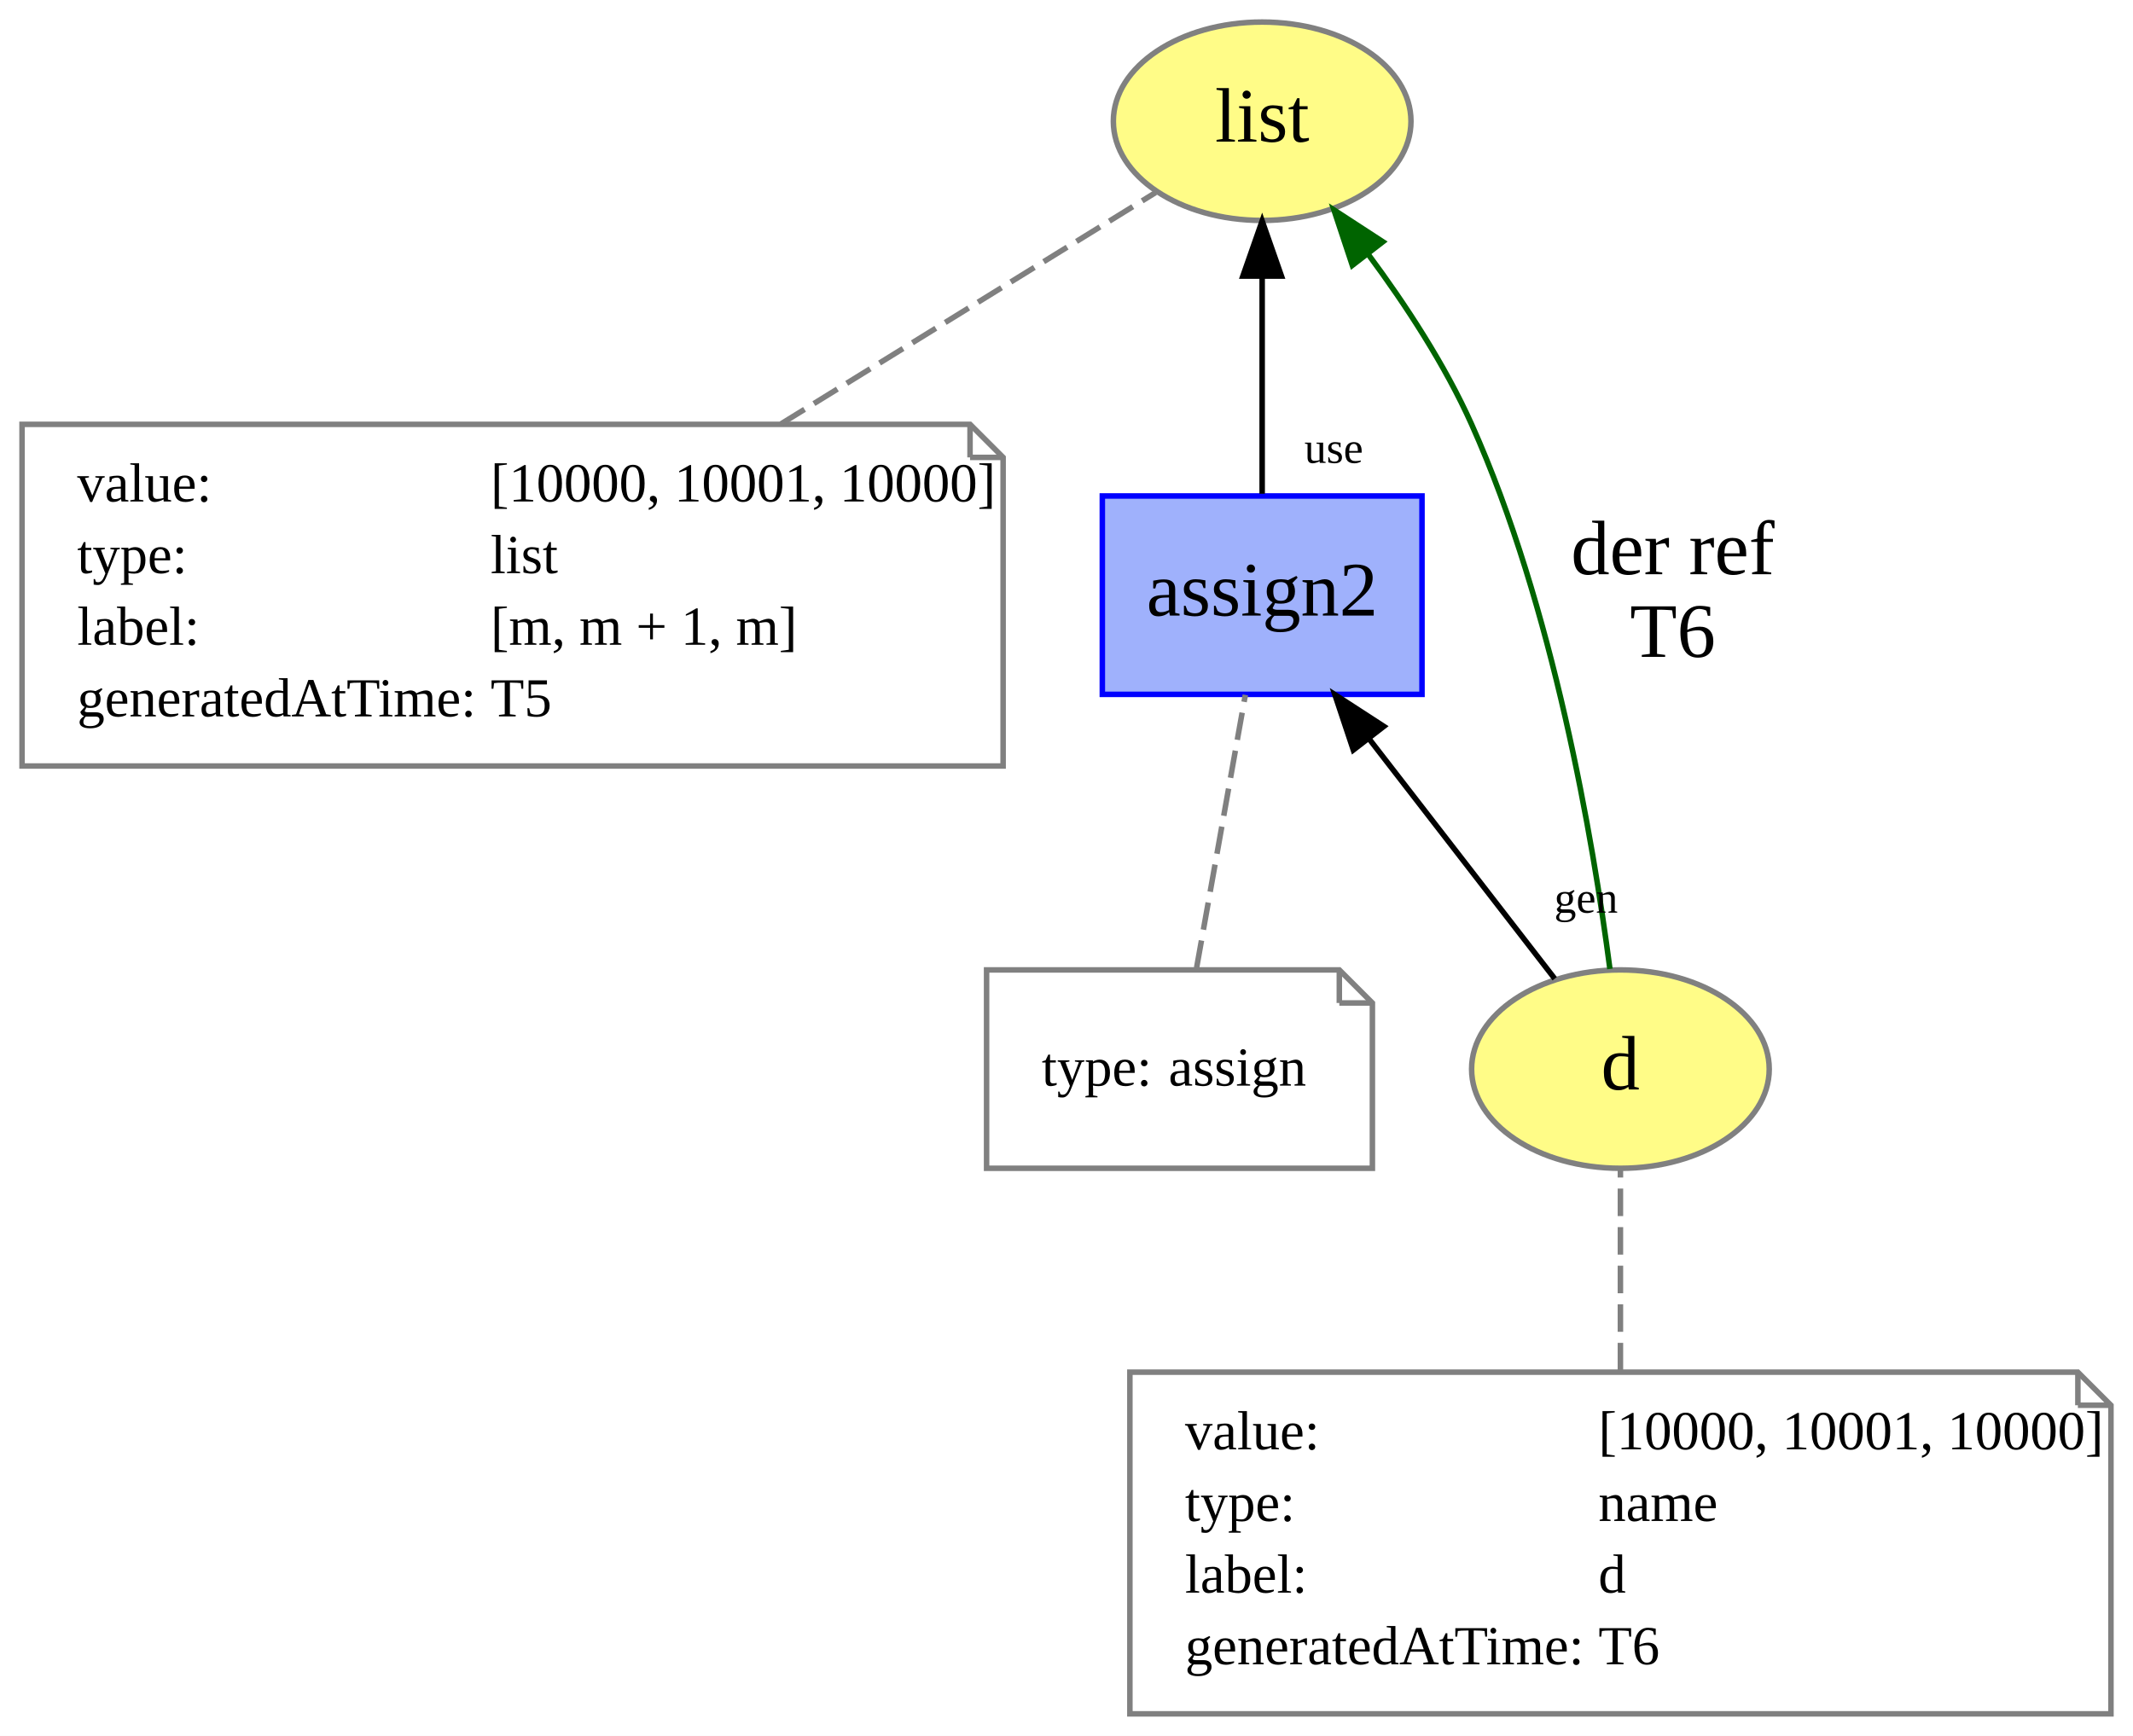
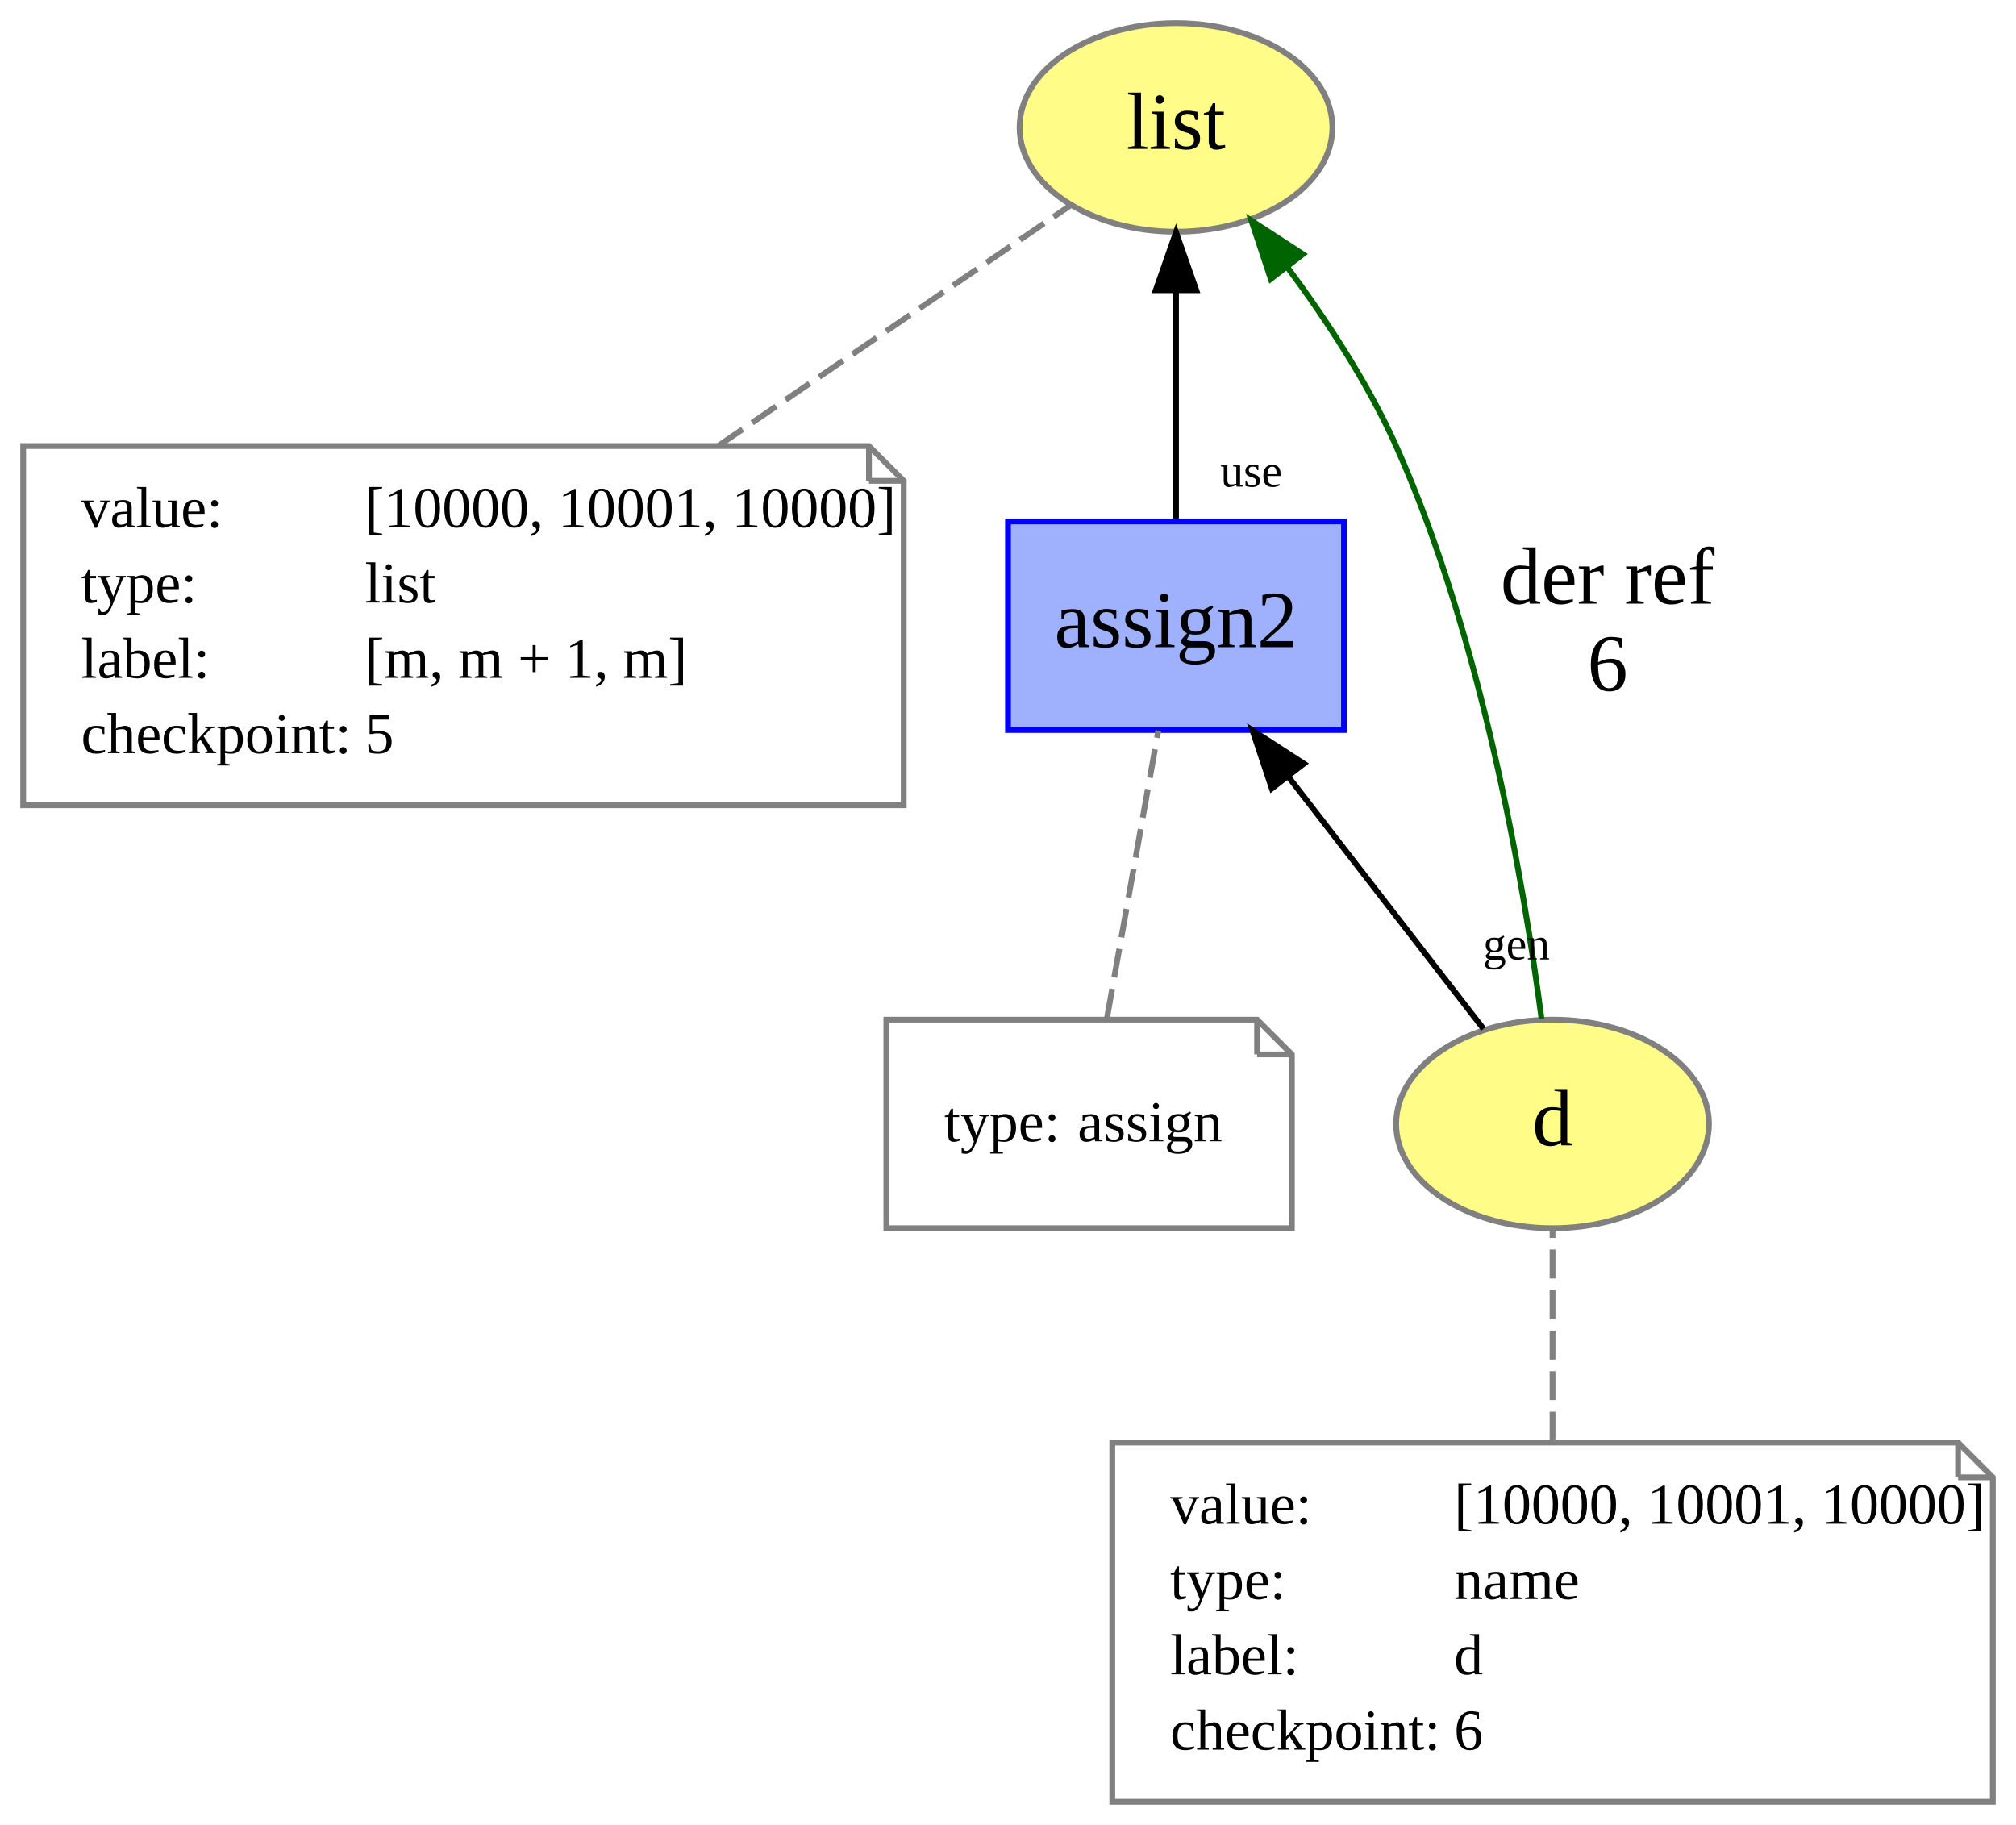
- <svg xmlns="http://www.w3.org/2000/svg" xmlns:xlink="http://www.w3.org/1999/xlink" width="387pt" height="315pt" viewBox="0.00 0.00 387.00 315.00">
+ <svg xmlns="http://www.w3.org/2000/svg" xmlns:xlink="http://www.w3.org/1999/xlink" width="348pt" height="315pt" viewBox="0.00 0.00 348.00 315.00">
  <g id="graph0" class="graph" transform="scale(1 1) rotate(0) translate(4 311)">
-     <polygon fill="white" stroke="none" points="-4,4 -4,-311 383,-311 383,4 -4,4" />
+     <polygon fill="white" stroke="none" points="-4,4 -4,-311 344,-311 344,4 -4,4" />
    <g id="node1" class="node">
      <g id="a_node1">
        <a xlink:href="http://example.org/list" xlink:title="list">
-           <ellipse fill="#fffc87" stroke="#808080" cx="225" cy="-289" rx="27" ry="18" />
-           <text text-anchor="middle" x="225" y="-285.3" font-family="Times New Roman,serif" font-size="14.00">list</text>
+           <ellipse fill="#fffc87" stroke="#808080" cx="199" cy="-289" rx="27" ry="18" />
+           <text text-anchor="middle" x="199" y="-285.3" font-family="Times New Roman,serif" font-size="14.00">list</text>
        </a>
      </g>
    </g>
    <g id="node2" class="node">
-       <polygon fill="none" stroke="gray" points="172,-234 0,-234 0,-172 178,-172 178,-228 172,-234" />
-       <polyline fill="none" stroke="gray" points="172,-234 172,-228 " />
-       <polyline fill="none" stroke="gray" points="178,-228 172,-228 " />
+       <polygon fill="none" stroke="gray" points="146,-234 0,-234 0,-172 152,-172 152,-228 146,-234" />
+       <polyline fill="none" stroke="gray" points="146,-234 146,-228 " />
+       <polyline fill="none" stroke="gray" points="152,-228 146,-228 " />
      <text text-anchor="start" x="10" y="-220" font-family="Times New Roman,serif" font-size="10.00">value:</text>
-       <text text-anchor="start" x="85" y="-220" font-family="Times New Roman,serif" font-size="10.00">[10000, 10001, 10000]</text>
+       <text text-anchor="start" x="59" y="-220" font-family="Times New Roman,serif" font-size="10.00">[10000, 10001, 10000]</text>
      <text text-anchor="start" x="10" y="-207" font-family="Times New Roman,serif" font-size="10.00">type:</text>
-       <text text-anchor="start" x="85" y="-207" font-family="Times New Roman,serif" font-size="10.00">list</text>
+       <text text-anchor="start" x="59" y="-207" font-family="Times New Roman,serif" font-size="10.00">list</text>
      <text text-anchor="start" x="10" y="-194" font-family="Times New Roman,serif" font-size="10.00">label:</text>
-       <text text-anchor="start" x="85" y="-194" font-family="Times New Roman,serif" font-size="10.00">[m, m + 1, m]</text>
-       <text text-anchor="start" x="10" y="-181" font-family="Times New Roman,serif" font-size="10.00">generatedAtTime:</text>
-       <text text-anchor="start" x="85" y="-181" font-family="Times New Roman,serif" font-size="10.00">T5</text>
+       <text text-anchor="start" x="59" y="-194" font-family="Times New Roman,serif" font-size="10.00">[m, m + 1, m]</text>
+       <text text-anchor="start" x="10" y="-181" font-family="Times New Roman,serif" font-size="10.00">checkpoint:</text>
+       <text text-anchor="start" x="59" y="-181" font-family="Times New Roman,serif" font-size="10.00">5</text>
    </g>
    <g id="edge1" class="edge">
-       <path fill="none" stroke="gray" stroke-dasharray="5,2" d="M137.715,-234.089C161.19,-248.588 188.008,-265.152 205.652,-276.05" />
+       <path fill="none" stroke="gray" stroke-dasharray="5,2" d="M120.058,-234.089C141.014,-248.4 164.915,-264.722 180.876,-275.622" />
    </g>
    <g id="node3" class="node">
      <g id="a_node3">
        <a xlink:href="http://example.org/d" xlink:title="d">
-           <ellipse fill="#fffc87" stroke="#808080" cx="290" cy="-117" rx="27" ry="18" />
-           <text text-anchor="middle" x="290" y="-113.3" font-family="Times New Roman,serif" font-size="14.00">d</text>
+           <ellipse fill="#fffc87" stroke="#808080" cx="264" cy="-117" rx="27" ry="18" />
+           <text text-anchor="middle" x="264" y="-113.3" font-family="Times New Roman,serif" font-size="14.00">d</text>
+         </a>
+       </g>
+     </g>
+     <g id="edge4" class="edge">
+       <path fill="none" stroke="darkgreen" d="M262.094,-135.173C259.056,-158.413 251.871,-200.785 237,-234 232.172,-244.783 225.073,-255.636 218.313,-264.755" />
+       <polygon fill="darkgreen" stroke="darkgreen" points="215.36,-262.853 212.022,-272.908 220.902,-267.129 215.36,-262.853" />
+       <text text-anchor="middle" x="273.5" y="-206.8" font-family="Times New Roman,serif" font-size="14.00">der ref</text>
+       <text text-anchor="middle" x="273.5" y="-191.8" font-family="Times New Roman,serif" font-size="14.00">6</text>
+     </g>
+     <g id="node5" class="node">
+       <g id="a_node5">
+         <a xlink:href="http://example.org/assign2" xlink:title="assign2">
+           <polygon fill="#9fb1fc" stroke="#0000ff" points="228,-221 170,-221 170,-185 228,-185 228,-221" />
+           <text text-anchor="middle" x="199" y="-199.3" font-family="Times New Roman,serif" font-size="14.00">assign2</text>
        </a>
      </g>
    </g>
    <g id="edge6" class="edge">
-       <path fill="none" stroke="darkgreen" d="M288.094,-135.173C285.056,-158.413 277.871,-200.785 263,-234 258.172,-244.783 251.073,-255.636 244.313,-264.755" />
-       <polygon fill="darkgreen" stroke="darkgreen" points="241.36,-262.853 238.022,-272.908 246.902,-267.129 241.36,-262.853" />
-       <text text-anchor="middle" x="299.5" y="-206.8" font-family="Times New Roman,serif" font-size="14.00">der ref</text>
-       <text text-anchor="middle" x="299.5" y="-191.8" font-family="Times New Roman,serif" font-size="14.00">T6</text>
+       <path fill="none" stroke="black" d="M252.078,-133.407C242.642,-145.602 229.274,-162.877 218.314,-177.04" />
+       <polygon fill="black" stroke="black" points="215.54,-174.906 212.188,-184.957 221.076,-179.19 215.54,-174.906" />
+       <text text-anchor="middle" x="257.762" y="-145.388" font-family="Times New Roman,serif" font-size="8.00">gen</text>
    </g>
-     <g id="node5" class="node">
-       <g id="a_node5">
-         <a xlink:href="http://example.org/assign2" xlink:title="assign2">
-           <polygon fill="#9fb1fc" stroke="#0000ff" points="254,-221 196,-221 196,-185 254,-185 254,-221" />
-           <text text-anchor="middle" x="225" y="-199.3" font-family="Times New Roman,serif" font-size="14.00">assign2</text>
-         </a>
-       </g>
+     <g id="node4" class="node">
+       <polygon fill="none" stroke="gray" points="334,-62 188,-62 188,-0 340,-0 340,-56 334,-62" />
+       <polyline fill="none" stroke="gray" points="334,-62 334,-56 " />
+       <polyline fill="none" stroke="gray" points="340,-56 334,-56 " />
+       <text text-anchor="start" x="198" y="-48" font-family="Times New Roman,serif" font-size="10.00">value:</text>
+       <text text-anchor="start" x="247" y="-48" font-family="Times New Roman,serif" font-size="10.00">[10000, 10001, 10000]</text>
+       <text text-anchor="start" x="198" y="-35" font-family="Times New Roman,serif" font-size="10.00">type:</text>
+       <text text-anchor="start" x="247" y="-35" font-family="Times New Roman,serif" font-size="10.00">name</text>
+       <text text-anchor="start" x="198" y="-22" font-family="Times New Roman,serif" font-size="10.00">label:</text>
+       <text text-anchor="start" x="247" y="-22" font-family="Times New Roman,serif" font-size="10.00">d</text>
+       <text text-anchor="start" x="198" y="-9" font-family="Times New Roman,serif" font-size="10.00">checkpoint:</text>
+       <text text-anchor="start" x="247" y="-9" font-family="Times New Roman,serif" font-size="10.00">6</text>
+     </g>
+     <g id="edge2" class="edge">
+       <path fill="none" stroke="gray" stroke-dasharray="5,2" d="M264,-62.326C264,-74.544 264,-88.195 264,-98.672" />
    </g>
    <g id="edge5" class="edge">
-       <path fill="none" stroke="black" d="M278.078,-133.407C268.642,-145.602 255.274,-162.877 244.314,-177.04" />
-       <polygon fill="black" stroke="black" points="241.54,-174.906 238.188,-184.957 247.076,-179.19 241.54,-174.906" />
-       <text text-anchor="middle" x="283.762" y="-145.388" font-family="Times New Roman,serif" font-size="8.00">gen</text>
-     </g>
-     <g id="node4" class="node">
-       <polygon fill="none" stroke="gray" points="373,-62 201,-62 201,-0 379,-0 379,-56 373,-62" />
-       <polyline fill="none" stroke="gray" points="373,-62 373,-56 " />
-       <polyline fill="none" stroke="gray" points="379,-56 373,-56 " />
-       <text text-anchor="start" x="211" y="-48" font-family="Times New Roman,serif" font-size="10.00">value:</text>
-       <text text-anchor="start" x="286" y="-48" font-family="Times New Roman,serif" font-size="10.00">[10000, 10001, 10000]</text>
-       <text text-anchor="start" x="211" y="-35" font-family="Times New Roman,serif" font-size="10.00">type:</text>
-       <text text-anchor="start" x="286" y="-35" font-family="Times New Roman,serif" font-size="10.00">name</text>
-       <text text-anchor="start" x="211" y="-22" font-family="Times New Roman,serif" font-size="10.00">label:</text>
-       <text text-anchor="start" x="286" y="-22" font-family="Times New Roman,serif" font-size="10.00">d</text>
-       <text text-anchor="start" x="211" y="-9" font-family="Times New Roman,serif" font-size="10.00">generatedAtTime:</text>
-       <text text-anchor="start" x="286" y="-9" font-family="Times New Roman,serif" font-size="10.00">T6</text>
-     </g>
-     <g id="edge2" class="edge">
-       <path fill="none" stroke="gray" stroke-dasharray="5,2" d="M290,-62.326C290,-74.544 290,-88.195 290,-98.672" />
-     </g>
-     <g id="edge4" class="edge">
-       <path fill="none" stroke="black" d="M225,-221.405C225,-232.743 225,-247.773 225,-260.685" />
-       <polygon fill="black" stroke="black" points="221.5,-260.905 225,-270.905 228.5,-260.905 221.5,-260.905" />
-       <text text-anchor="middle" x="237.99" y="-227.005" font-family="Times New Roman,serif" font-size="8.00">use</text>
+       <path fill="none" stroke="black" d="M199,-221.405C199,-232.743 199,-247.773 199,-260.685" />
+       <polygon fill="black" stroke="black" points="195.5,-260.905 199,-270.905 202.5,-260.905 195.5,-260.905" />
+       <text text-anchor="middle" x="211.99" y="-227.005" font-family="Times New Roman,serif" font-size="8.00">use</text>
    </g>
    <g id="node6" class="node">
-       <polygon fill="none" stroke="gray" points="239,-135 175,-135 175,-99 245,-99 245,-129 239,-135" />
-       <polyline fill="none" stroke="gray" points="239,-135 239,-129 " />
-       <polyline fill="none" stroke="gray" points="245,-129 239,-129 " />
-       <text text-anchor="start" x="185" y="-114" font-family="Times New Roman,serif" font-size="10.00">type:</text>
-       <text text-anchor="start" x="208" y="-114" font-family="Times New Roman,serif" font-size="10.00">assign</text>
+       <polygon fill="none" stroke="gray" points="213,-135 149,-135 149,-99 219,-99 219,-129 213,-135" />
+       <polyline fill="none" stroke="gray" points="213,-135 213,-129 " />
+       <polyline fill="none" stroke="gray" points="219,-129 213,-129 " />
+       <text text-anchor="start" x="159" y="-114" font-family="Times New Roman,serif" font-size="10.00">type:</text>
+       <text text-anchor="start" x="182" y="-114" font-family="Times New Roman,serif" font-size="10.00">assign</text>
    </g>
    <g id="edge3" class="edge">
-       <path fill="none" stroke="gray" stroke-dasharray="5,2" d="M213.108,-135.405C215.7,-149.917 219.371,-170.479 221.947,-184.905" />
+       <path fill="none" stroke="gray" stroke-dasharray="5,2" d="M187.108,-135.405C189.7,-149.917 193.371,-170.479 195.947,-184.905" />
    </g>
  </g>
</svg>
